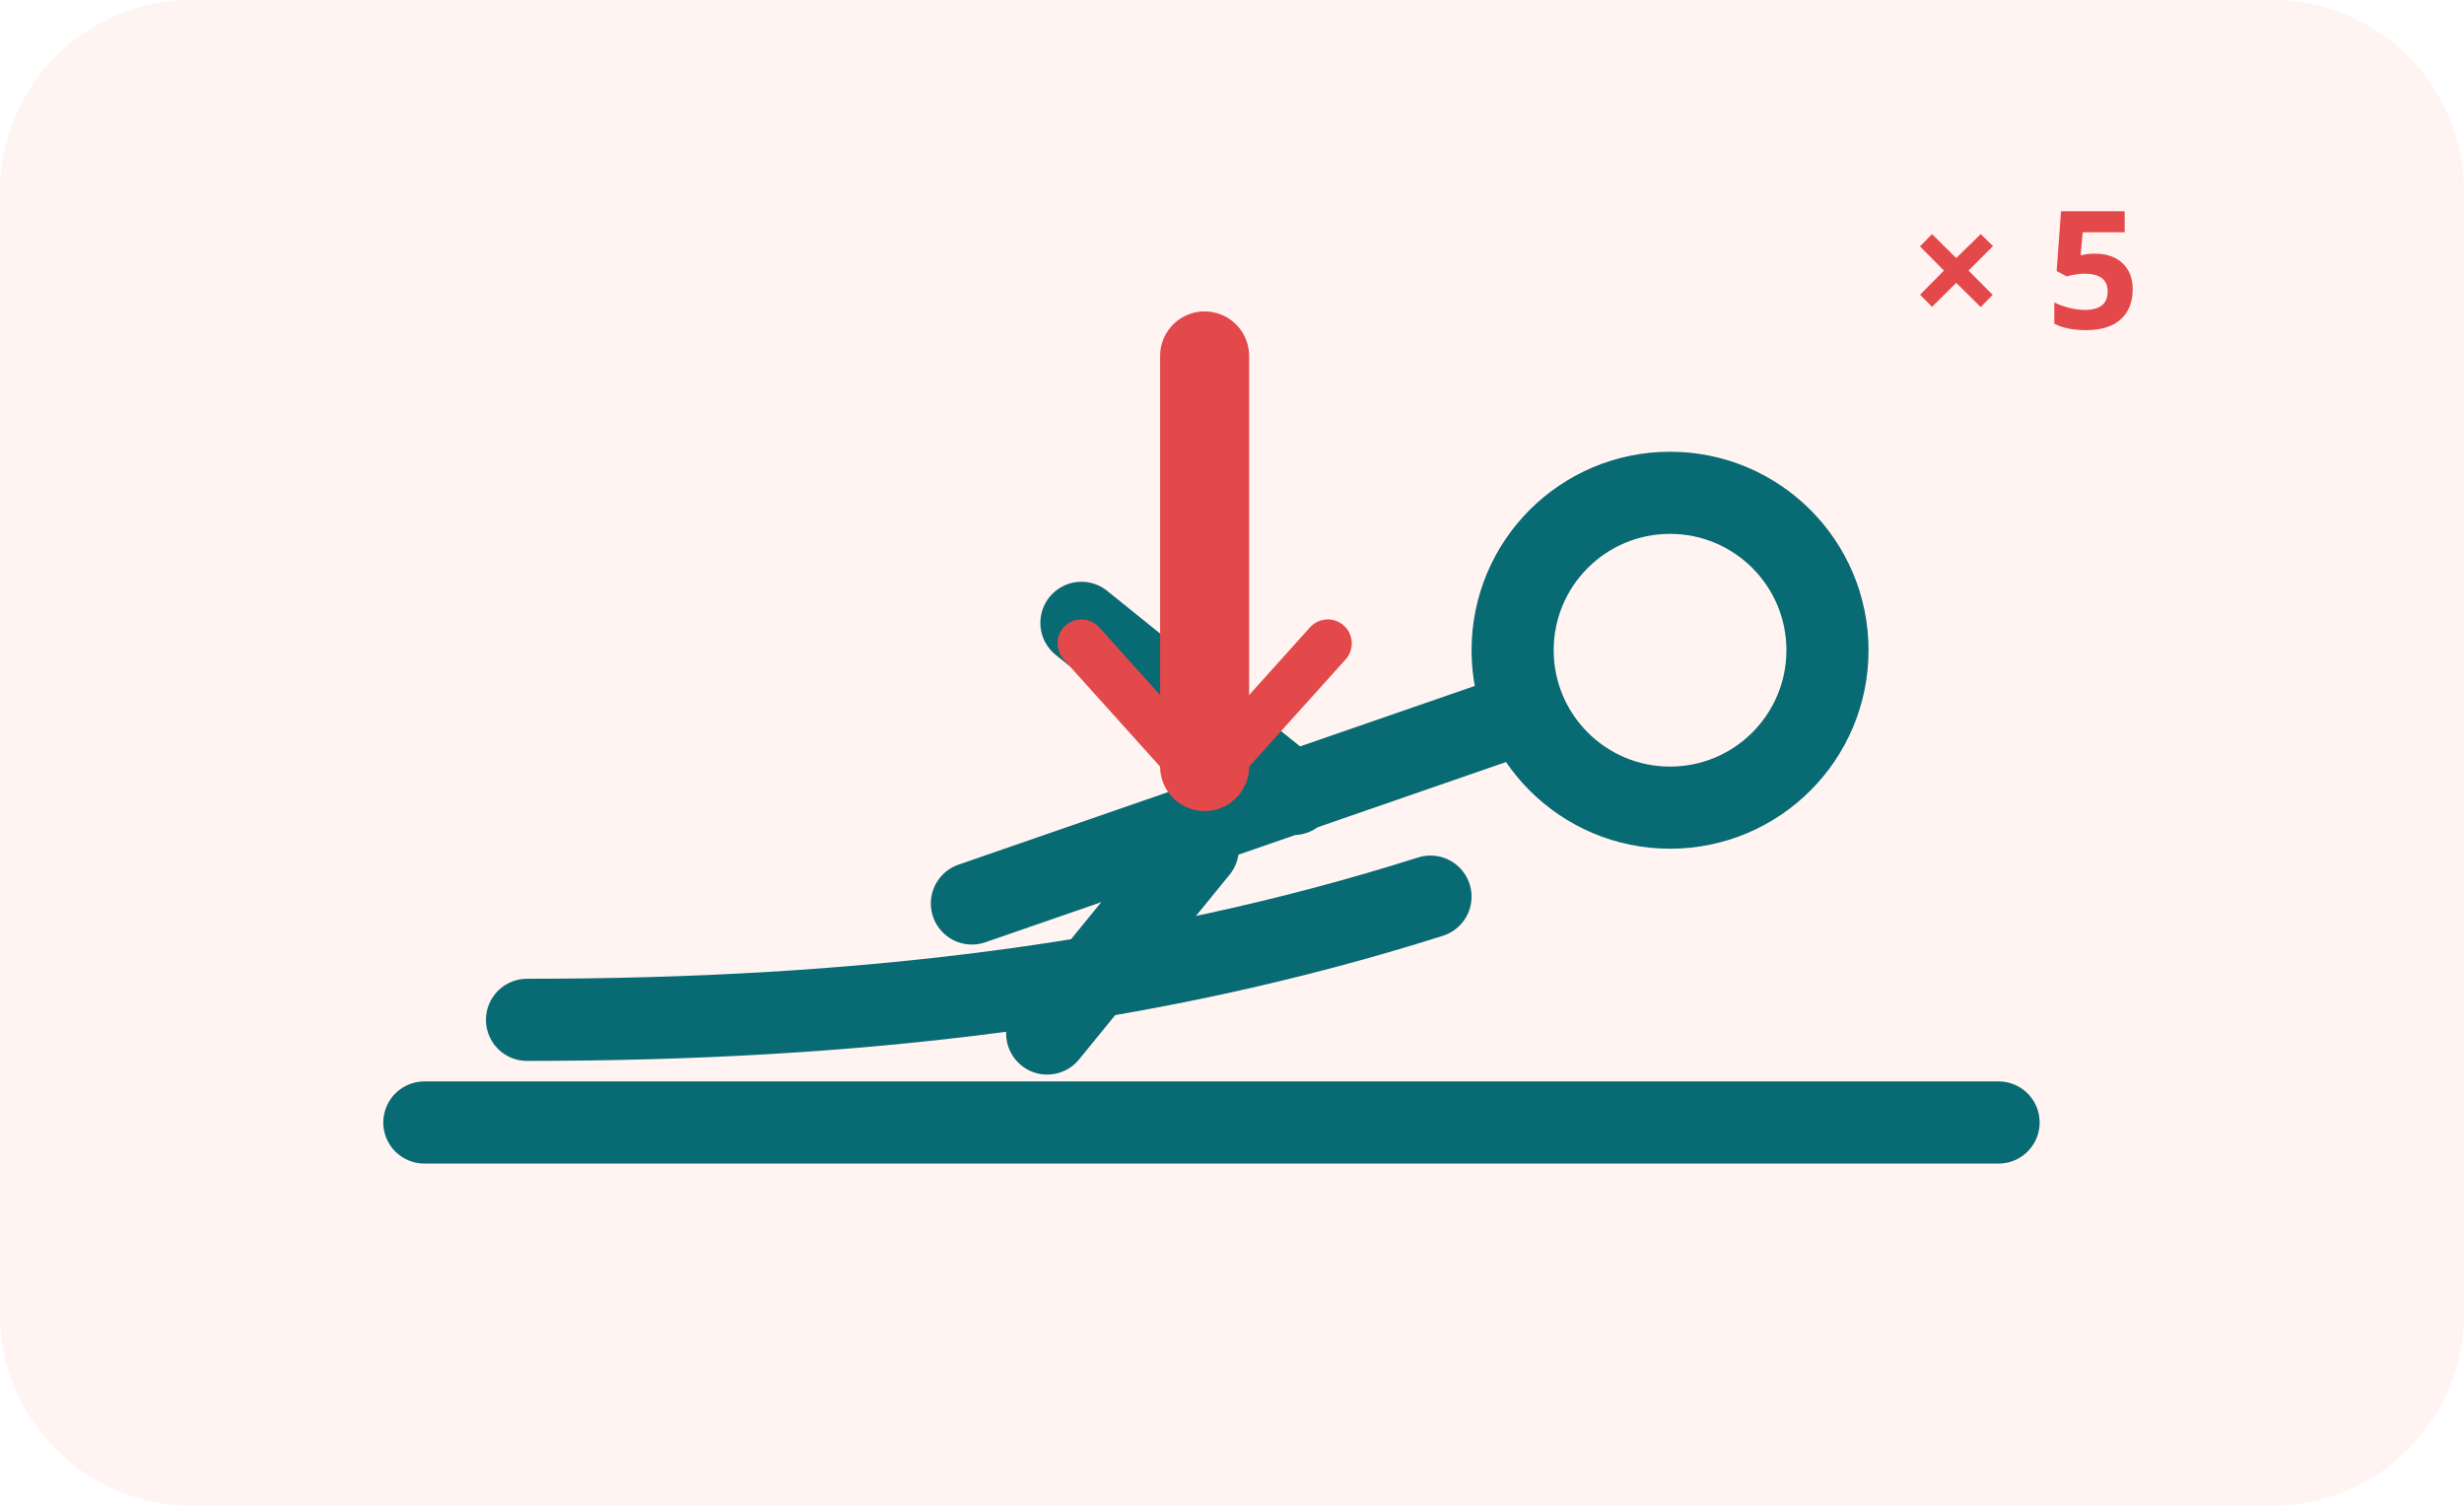
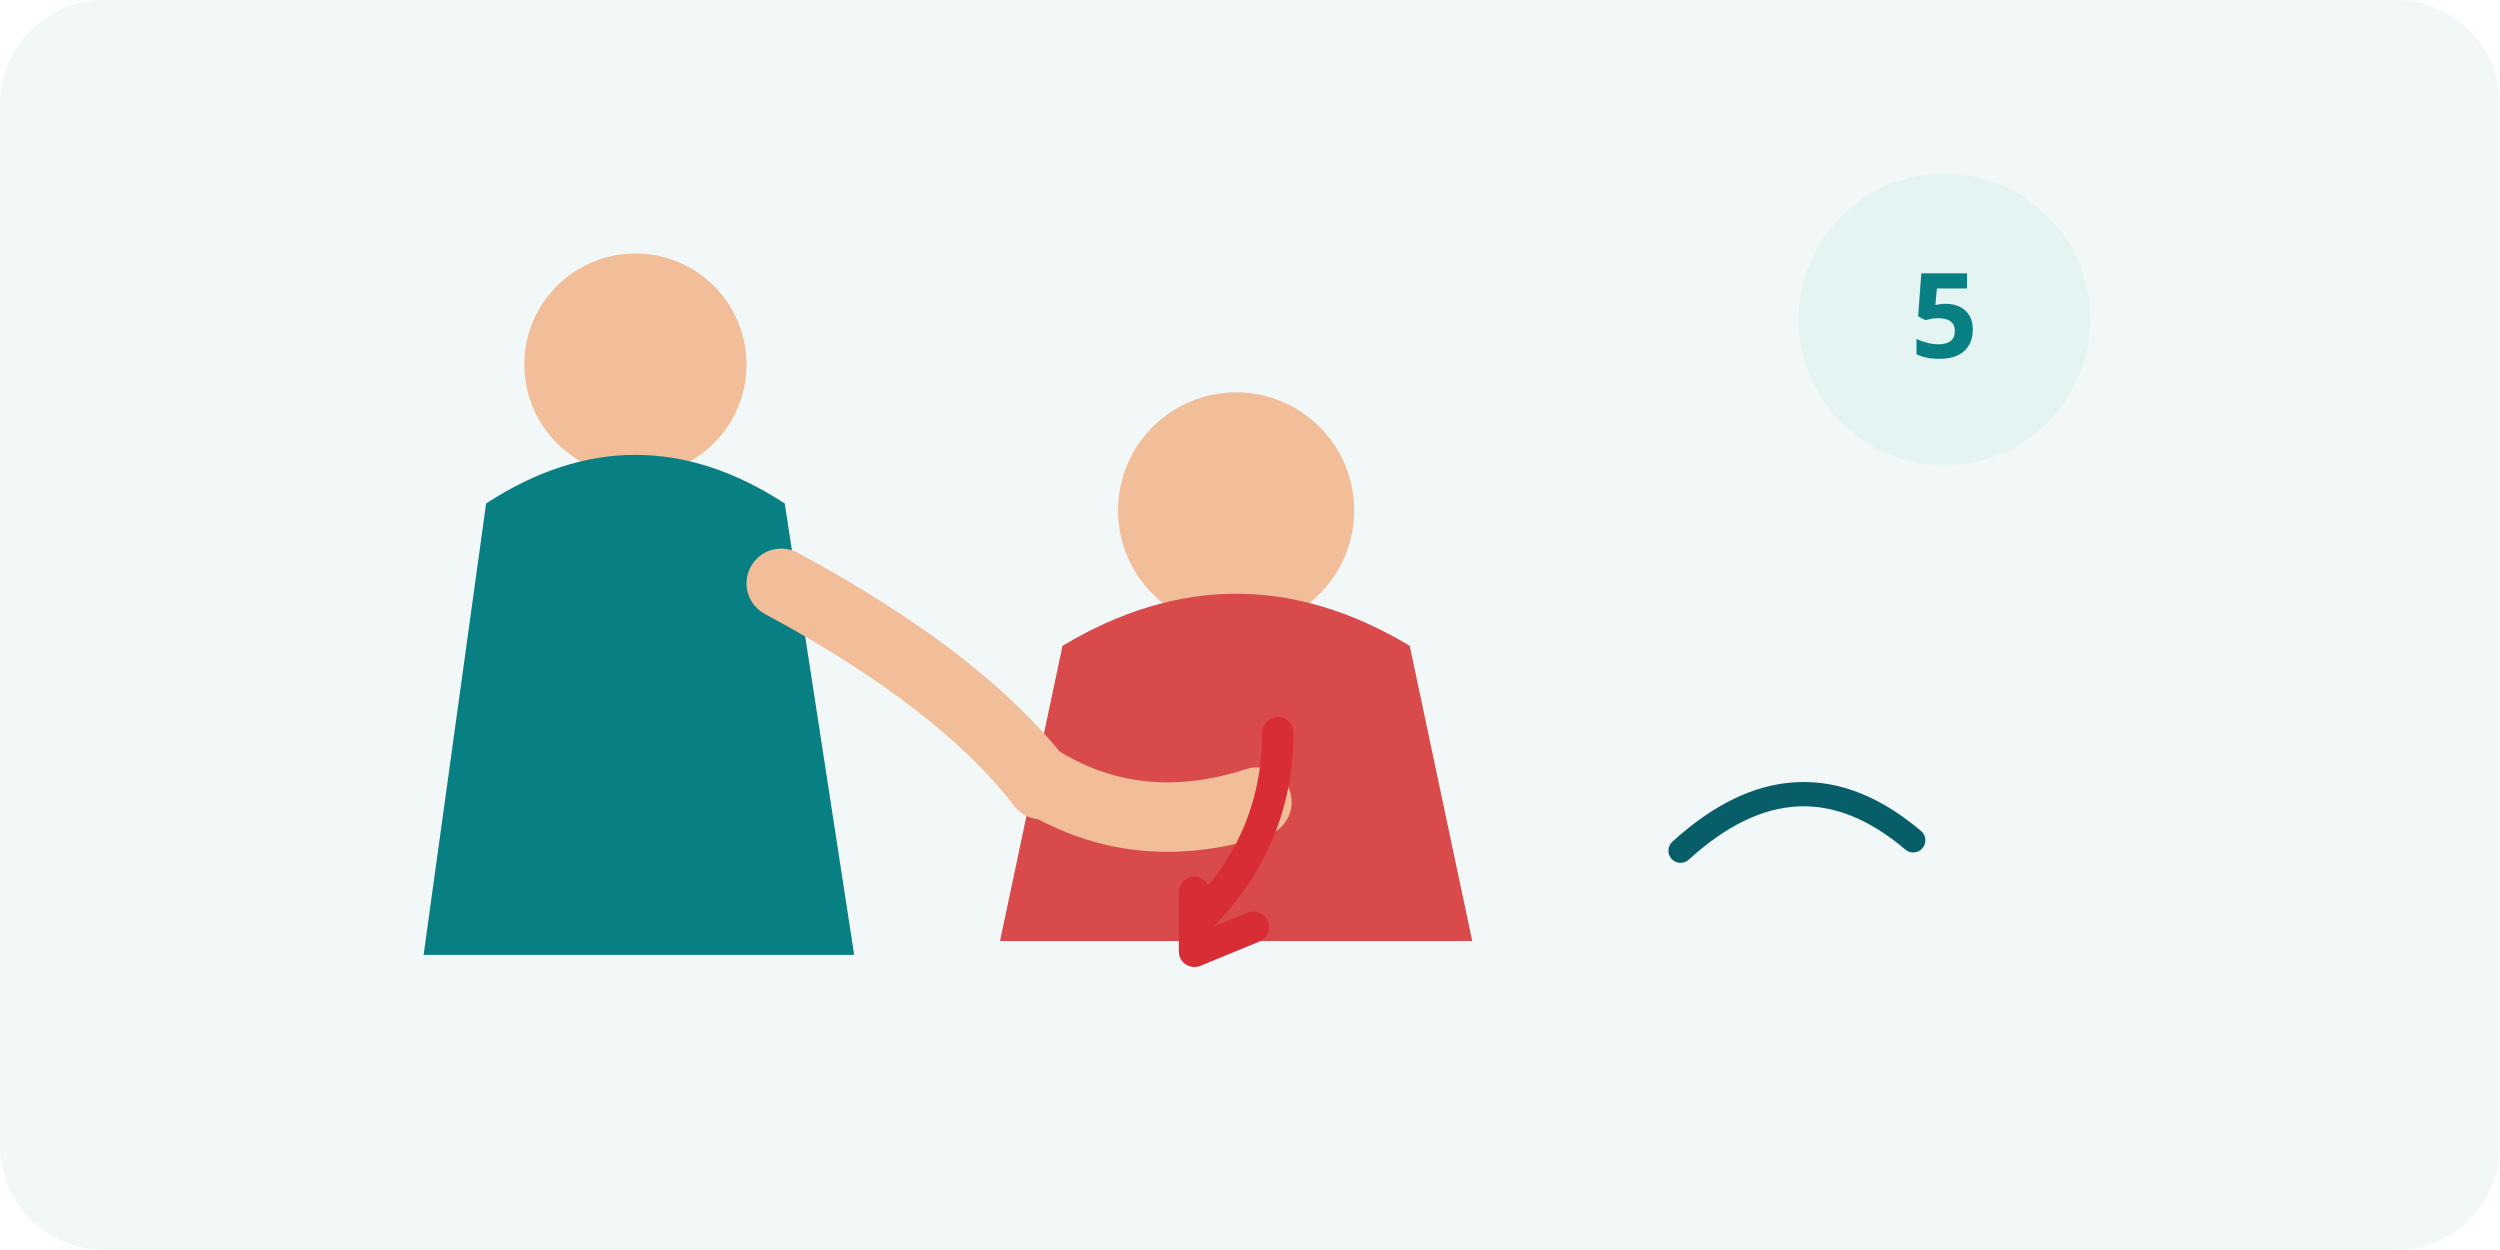
- <svg xmlns="http://www.w3.org/2000/svg" viewBox="0 0 360 220">
-   <rect width="360" height="220" rx="28" fill="#FFF4F2" />
-   <g fill="none" stroke="#086A72" stroke-width="12" stroke-linecap="round" stroke-linejoin="round">
-     <path d="M62 164h230" />
-     <circle cx="244" cy="95" r="23" />
-     <path d="M220 105l-78 27M189 116l-31-25M175 124l-22 27" />
-     <path d="M77 149c48 0 91-5 132-18" />
-   </g>
-   <path d="M176 52v60" stroke="#E3484B" stroke-width="13" stroke-linecap="round" />
-   <path d="M158 94l18 20 18-20" fill="none" stroke="#E3484B" stroke-width="7" stroke-linecap="round" stroke-linejoin="round" />
-   <text x="279" y="48" fill="#E3484B" font-family="sans-serif" font-size="24" font-weight="700">× 5</text>
+ <svg xmlns="http://www.w3.org/2000/svg" viewBox="0 0 720 360">
+   <rect width="720" height="360" rx="30" fill="#F2F8F8" />
+   <circle cx="356" cy="147" r="34" fill="#F2BE99" />
+   <path d="M306 186q50-30 100 0l18 85H288z" fill="#D94A4A" />
+   <circle cx="183" cy="105" r="32" fill="#F2BE99" />
+   <path d="M140 145q43-28 86 0l20 130H122z" fill="#087F83" />
+   <path d="M225 168q52 28 75 58" fill="none" stroke="#F2BE99" stroke-width="20" stroke-linecap="round" />
+   <path d="M300 225q28 17 62 6" fill="none" stroke="#F2BE99" stroke-width="20" stroke-linecap="round" />
+   <path d="M368 211q0 32-24 55" fill="none" stroke="#D92D36" stroke-width="9" stroke-linecap="round" />
+   <path d="M344 257l0 17 17-7" fill="none" stroke="#D92D36" stroke-width="9" stroke-linecap="round" stroke-linejoin="round" />
+   <circle cx="560" cy="92" r="42" fill="#E4F4F2" />
+   <text x="560" y="103" text-anchor="middle" font-family="sans-serif" font-size="34" font-weight="800" fill="#087F83">5</text>
+   <path d="M484 245q34-31 67-3" fill="none" stroke="#075E68" stroke-width="7" stroke-linecap="round" />
</svg>
